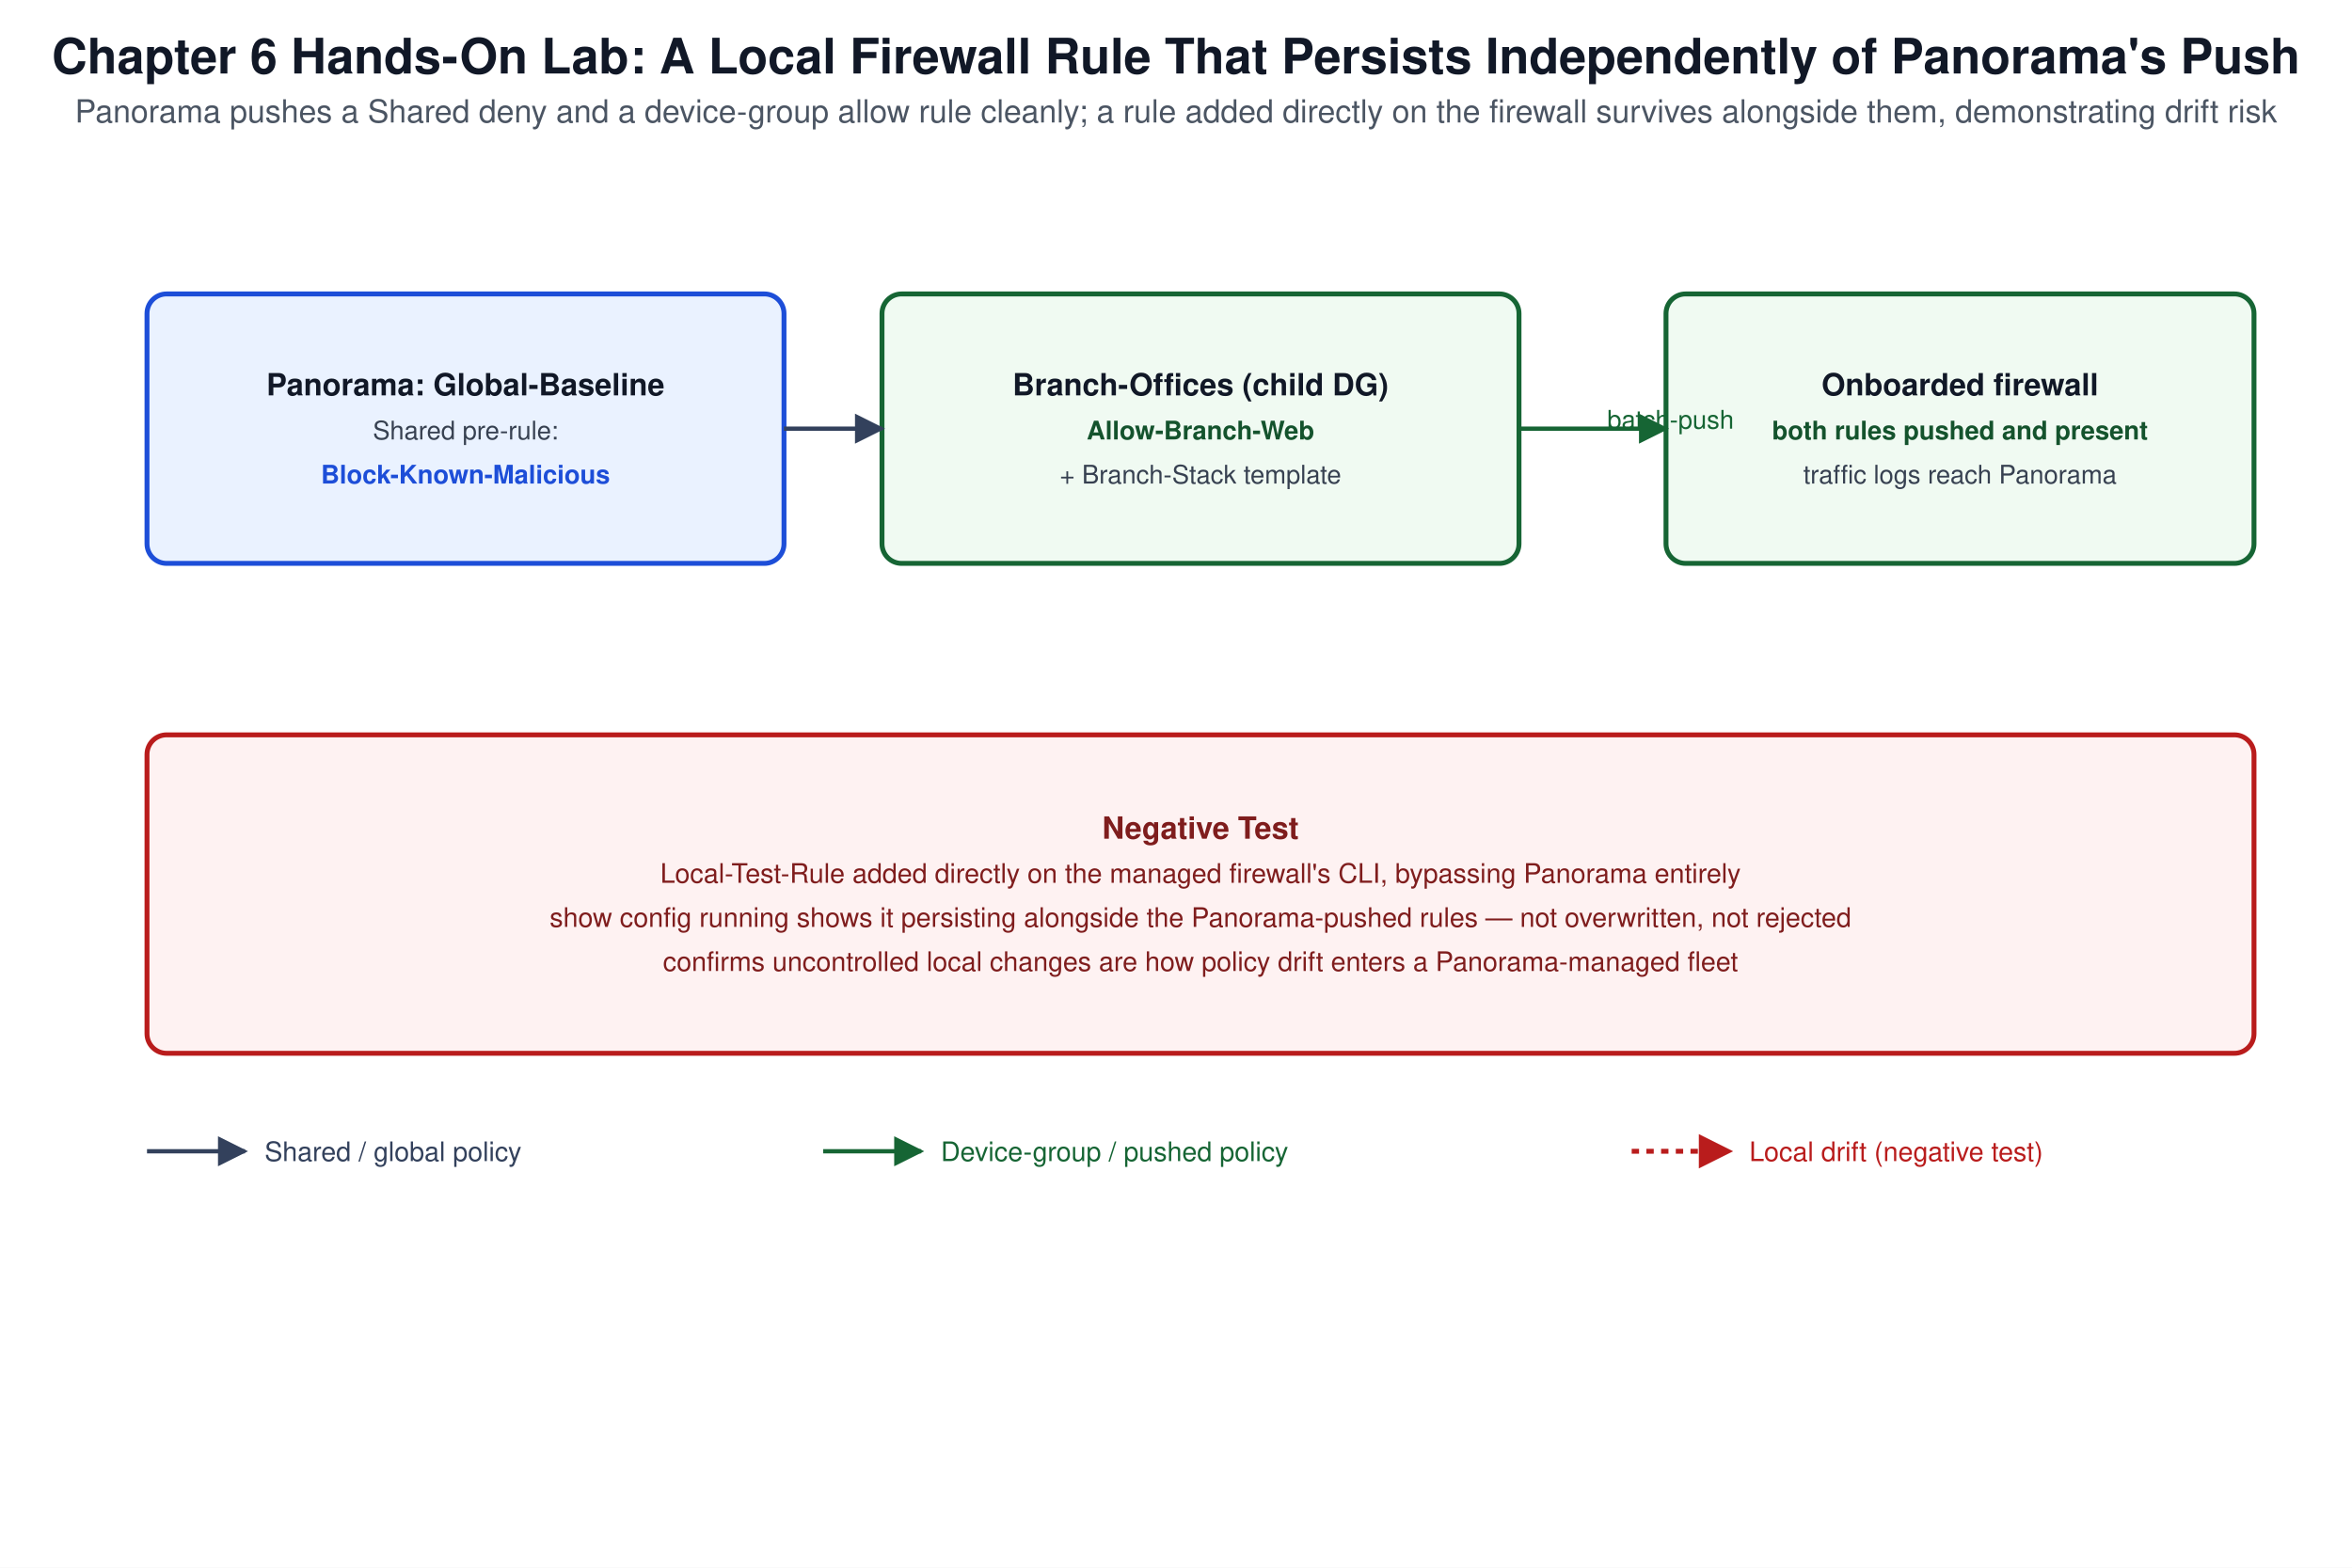
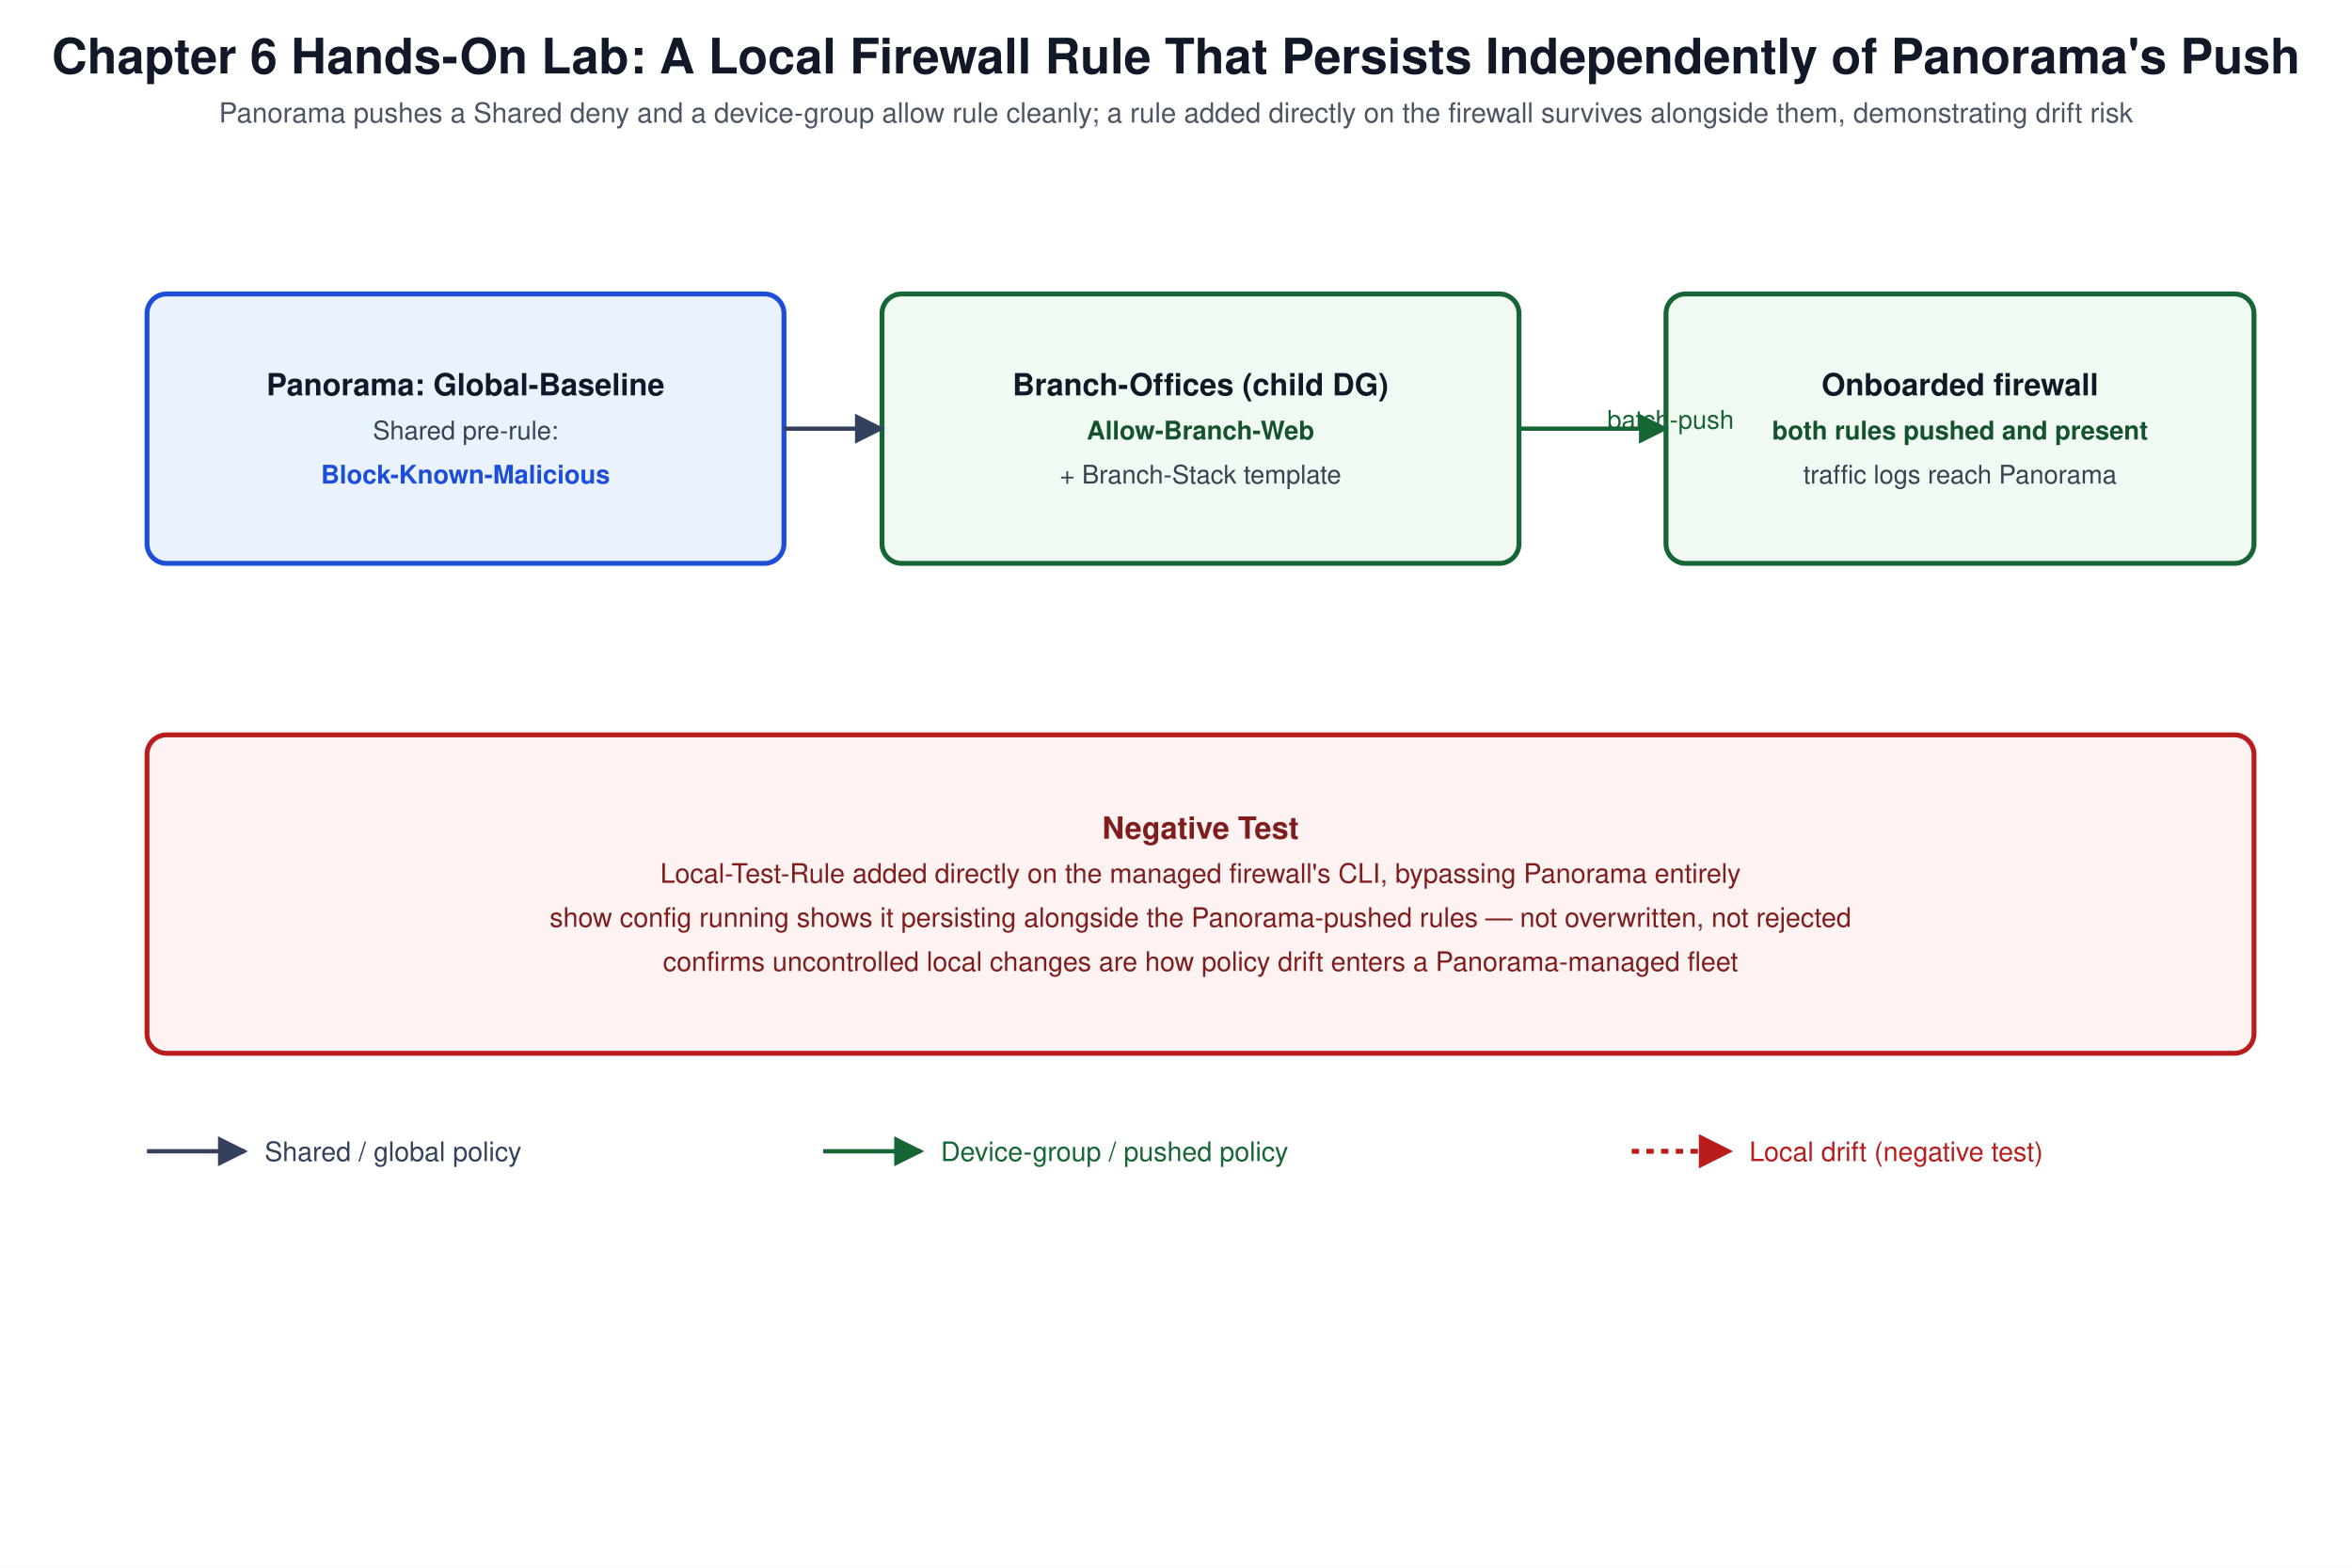
<svg xmlns="http://www.w3.org/2000/svg" viewBox="0 0 960 640" font-family="Helvetica, Arial, sans-serif">
  <defs>
    <marker id="arrow-alt" viewBox="0 0 10 10" refX="9" refY="5" markerWidth="7" markerHeight="7" orient="auto-start-reverse">
      <path d="M0,0 L10,5 L0,10 z" fill="#166534" />
    </marker>
    <marker id="arrow-mgmt" viewBox="0 0 10 10" refX="9" refY="5" markerWidth="7" markerHeight="7" orient="auto-start-reverse">
      <path d="M0,0 L10,5 L0,10 z" fill="#33415c" />
    </marker>
    <marker id="arrow-warn" viewBox="0 0 10 10" refX="9" refY="5" markerWidth="7" markerHeight="7" orient="auto-start-reverse">
      <path d="M0,0 L10,5 L0,10 z" fill="#b91c1c" />
    </marker>
  </defs>
  <rect x="0" y="0" width="960" height="640" fill="#ffffff" />
  <text x="480.0" y="30" text-anchor="middle" font-size="20" font-weight="700" fill="#111827">Chapter 6 Hands-On Lab: A Local Firewall Rule That Persists Independently of Panorama's Push</text>
-   <text x="480.0" y="50" text-anchor="middle" font-size="13" fill="#4b5563">Panorama pushes a Shared deny and a device-group allow rule cleanly; a rule added directly on the firewall survives alongside them, demonstrating drift risk</text>
+   <text x="480.0" y="50" text-anchor="middle" font-size="11.3" fill="#4b5563">Panorama pushes a Shared deny and a device-group allow rule cleanly; a rule added directly on the firewall survives alongside them, demonstrating drift risk</text>
  <rect x="60" y="120" width="260" height="110" rx="8" fill="#eaf2ff" stroke="#1d4ed8" stroke-width="2" />
  <text x="190.0" y="161.4" text-anchor="middle" font-size="12.5" font-weight="700" fill="#111827">Panorama: Global-Baseline</text>
  <text x="190.0" y="179.4" text-anchor="middle" font-size="10.5" font-weight="400" fill="#374151">Shared pre-rule:</text>
  <text x="190.0" y="197.4" text-anchor="middle" font-size="10.5" font-weight="700" fill="#1d4ed8">Block-Known-Malicious</text>
  <rect x="360" y="120" width="260" height="110" rx="8" fill="#f0faf2" stroke="#166534" stroke-width="2" />
  <text x="490.0" y="161.4" text-anchor="middle" font-size="12.5" font-weight="700" fill="#111827">Branch-Offices (child DG)</text>
  <text x="490.0" y="179.4" text-anchor="middle" font-size="10.5" font-weight="700" fill="#14532d">Allow-Branch-Web</text>
  <text x="490.0" y="197.4" text-anchor="middle" font-size="10.5" font-weight="400" fill="#374151">+ Branch-Stack template</text>
  <line x1="320" y1="175" x2="360" y2="175" stroke="#33415c" stroke-width="1.75" marker-end="url(#arrow-mgmt)" />
  <rect x="680" y="120" width="240" height="110" rx="8" fill="#f0faf2" stroke="#166534" stroke-width="2" />
  <text x="800.0" y="161.4" text-anchor="middle" font-size="12.5" font-weight="700" fill="#111827">Onboarded firewall</text>
  <text x="800.0" y="179.4" text-anchor="middle" font-size="10.5" font-weight="700" fill="#14532d">both rules pushed and present</text>
  <text x="800.0" y="197.4" text-anchor="middle" font-size="10.5" font-weight="400" fill="#374151">traffic logs reach Panorama</text>
  <line x1="620" y1="175" x2="680" y2="175" stroke="#166534" stroke-width="1.75" marker-end="url(#arrow-alt)" />
  <text x="656.0" y="175.0" font-size="10.5" fill="#166534">batch-push</text>
  <rect x="60" y="300" width="860" height="130" rx="8" fill="#fef2f2" stroke="#b91c1c" stroke-width="2" />
  <text x="490.0" y="342.4" text-anchor="middle" font-size="12.5" font-weight="700" fill="#7f1d1d">Negative Test</text>
  <text x="490.0" y="360.4" text-anchor="middle" font-size="11" font-weight="400" fill="#7f1d1d">Local-Test-Rule added directly on the managed firewall's CLI, bypassing Panorama entirely</text>
  <text x="490.0" y="378.4" text-anchor="middle" font-size="11" font-weight="400" fill="#7f1d1d">show config running shows it persisting alongside the Panorama-pushed rules — not overwritten, not rejected</text>
  <text x="490.0" y="396.4" text-anchor="middle" font-size="11" font-weight="400" fill="#7f1d1d">confirms uncontrolled local changes are how policy drift enters a Panorama-managed fleet</text>
  <line x1="60" y1="470" x2="100" y2="470" stroke="#33415c" stroke-width="1.75" marker-end="url(#arrow-mgmt)" />
  <text x="108" y="474" font-size="11" fill="#33415c">Shared / global policy</text>
  <line x1="336" y1="470" x2="376" y2="470" stroke="#166534" stroke-width="1.75" marker-end="url(#arrow-alt)" />
  <text x="384" y="474" font-size="11" fill="#166534">Device-group / pushed policy</text>
  <line x1="666" y1="470" x2="706" y2="470" stroke="#b91c1c" stroke-width="2" stroke-dasharray="3 3" marker-end="url(#arrow-warn)" />
  <text x="714" y="474" font-size="11" fill="#b91c1c">Local drift (negative test)</text>
</svg>
